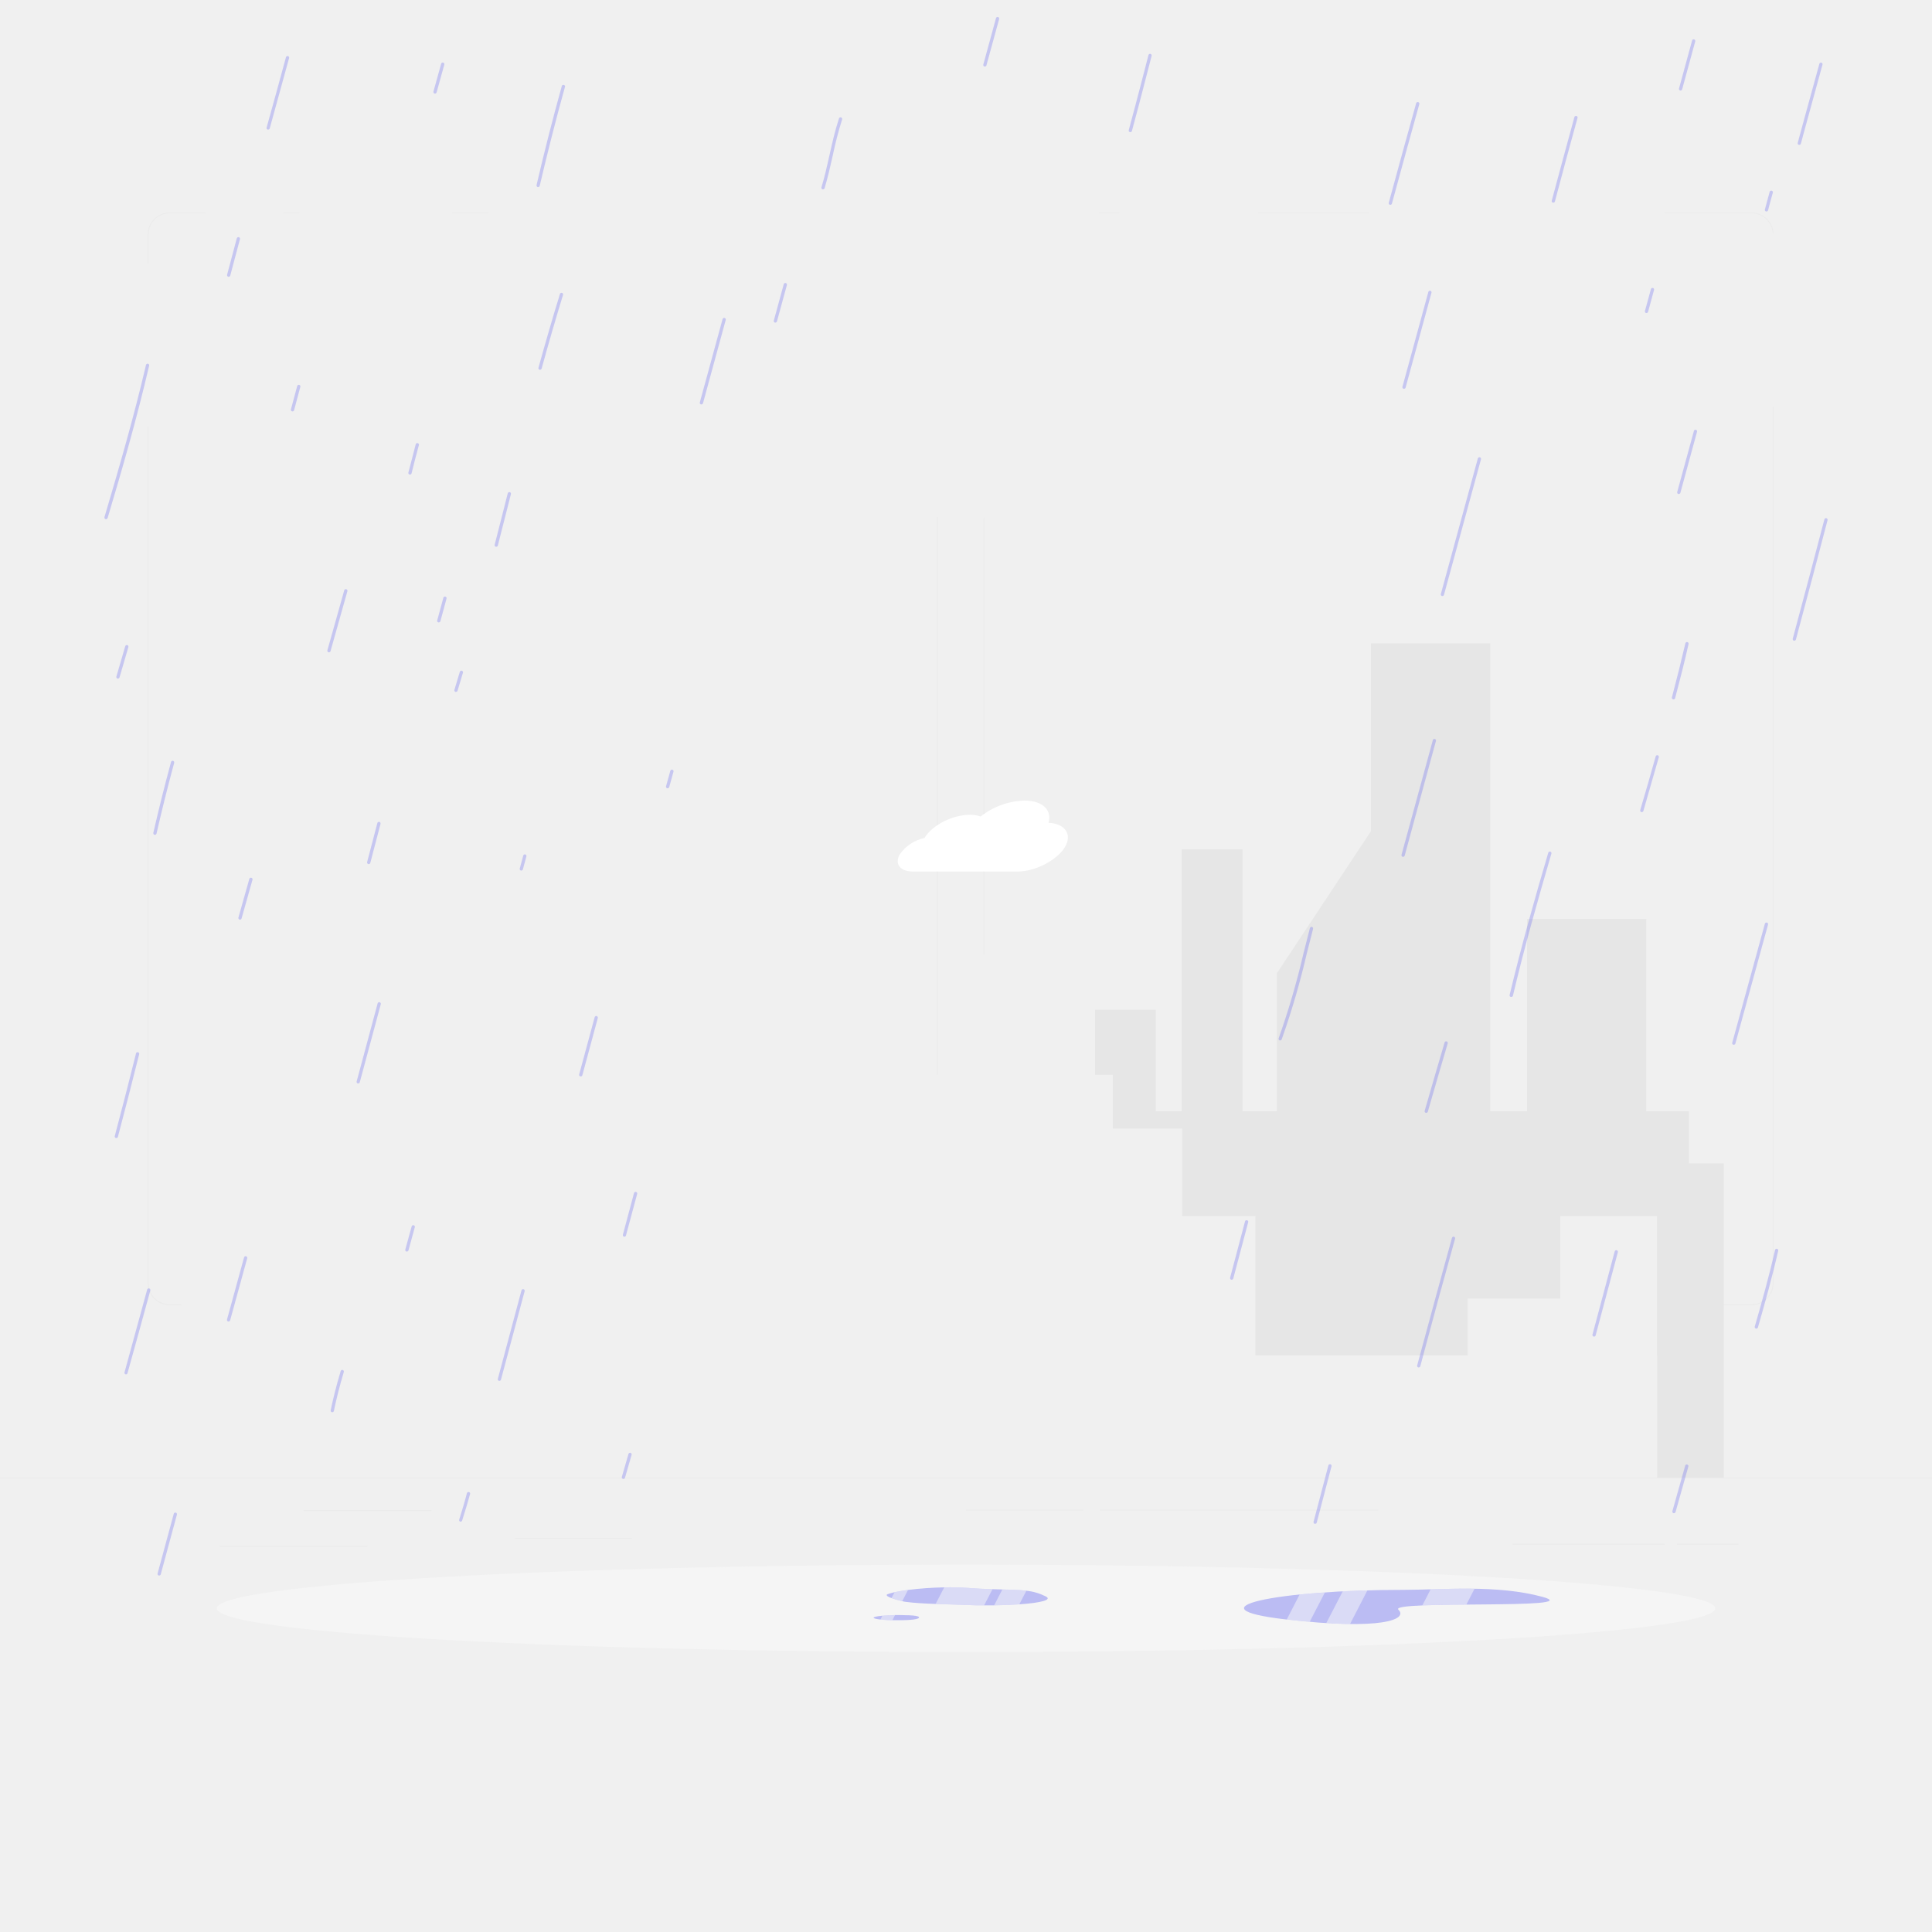
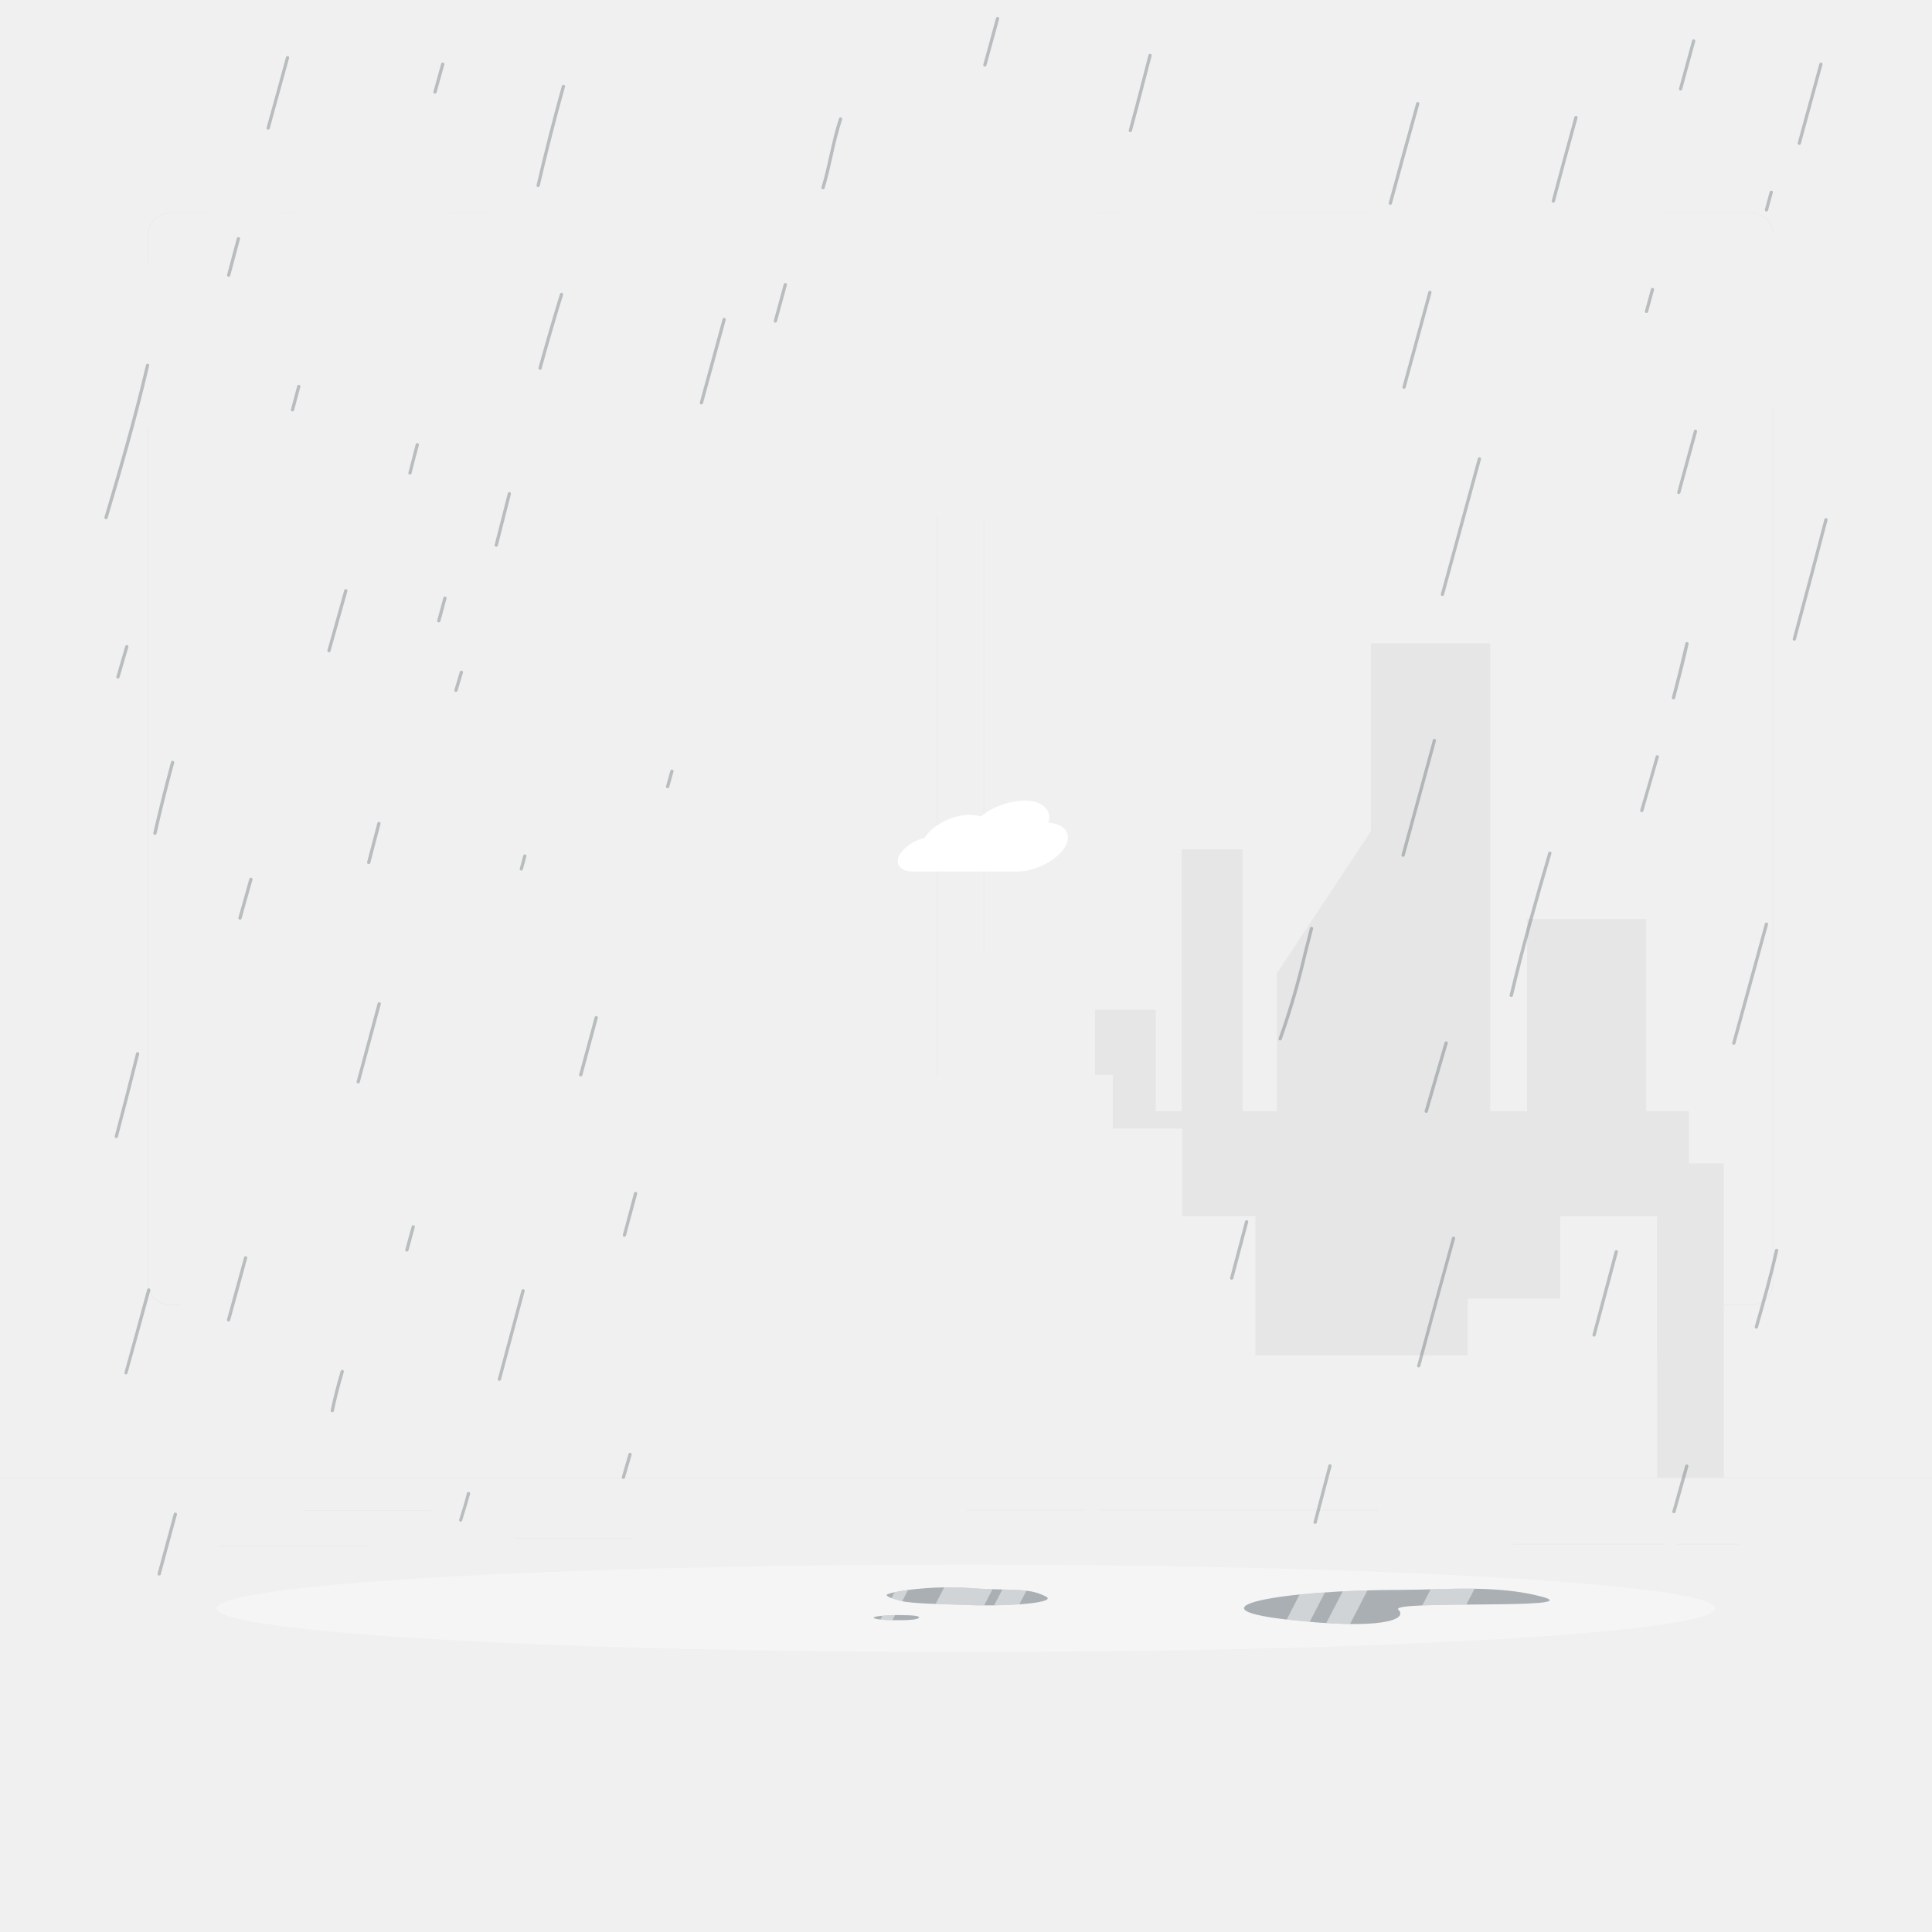
<svg xmlns="http://www.w3.org/2000/svg" viewBox="0 0 500 500">
  <g id="freepik--background-complete--inject-1">
    <rect y="382.4" width="500" height="0.25" style="fill:#ebebeb" />
    <rect x="78.54" y="390.79" width="33.12" height="0.25" style="fill:#ebebeb" />
    <rect x="133.33" y="398" width="30.17" height="0.25" style="fill:#ebebeb" />
    <rect x="56.85" y="400.07" width="38.25" height="0.25" style="fill:#ebebeb" />
    <rect x="434" y="399.53" width="15.9" height="0.25" style="fill:#ebebeb" />
    <rect x="391.47" y="399.53" width="39.32" height="0.25" style="fill:#ebebeb" />
    <rect x="250" y="390.66" width="30.33" height="0.25" style="fill:#ebebeb" />
    <rect x="284.67" y="390.66" width="72.1" height="0.25" style="fill:#ebebeb" />
    <path d="M237,337.8H43.91a5.71,5.71,0,0,1-5.7-5.71V60.66A5.71,5.71,0,0,1,43.91,55H237a5.71,5.71,0,0,1,5.71,5.71V332.09A5.71,5.71,0,0,1,237,337.8ZM43.91,55.2a5.46,5.46,0,0,0-5.45,5.46V332.09a5.46,5.46,0,0,0,5.45,5.46H237a5.47,5.47,0,0,0,5.46-5.46V60.66A5.47,5.47,0,0,0,237,55.2Z" style="fill:#ebebeb" />
    <path d="M453.31,337.8H260.21a5.72,5.72,0,0,1-5.71-5.71V60.66A5.72,5.72,0,0,1,260.21,55h193.1A5.71,5.71,0,0,1,459,60.66V332.09A5.71,5.71,0,0,1,453.31,337.8ZM260.21,55.2a5.47,5.47,0,0,0-5.46,5.46V332.09a5.47,5.47,0,0,0,5.46,5.46h193.1a5.47,5.47,0,0,0,5.46-5.46V60.66a5.47,5.47,0,0,0-5.46-5.46Z" style="fill:#ebebeb" />
    <path d="M239.25,216.87c2-3.33,7.24-6,11.74-6a8.31,8.31,0,0,1,2.8.44,19.18,19.18,0,0,1,11.32-4.12c4.72,0,7.21,2.46,6.25,5.75,4.32.21,6.21,3,4.23,6.3s-7.55,6.31-12.24,6.31H236.27c-3.33,0-4.85-2-3.38-4.48A10.48,10.48,0,0,1,239.25,216.87Z" style="fill:#fff" />
    <rect x="354.82" y="166.51" width="30.86" height="215.89" transform="translate(740.49 548.9) rotate(180)" style="fill:#e6e6e6" />
    <polygon points="330.43 382.4 358.28 382.4 358.28 209.85 330.43 251.92 330.43 382.4" style="fill:#e6e6e6" />
    <rect x="395.2" y="237.82" width="30.86" height="144.58" transform="translate(821.25 620.22) rotate(180)" style="fill:#e6e6e6" />
    <rect x="305.82" y="219.79" width="15.73" height="162.6" transform="translate(627.37 602.19) rotate(180)" style="fill:#e6e6e6" />
    <rect x="283.39" y="261.33" width="15.73" height="121.07" transform="translate(582.51 643.72) rotate(180)" style="fill:#e6e6e6" />
    <rect x="271.5" y="301.1" width="15.73" height="81.3" transform="translate(558.73 683.49) rotate(180)" style="fill:#e6e6e6" />
    <rect x="206.21" y="301.1" width="15.73" height="81.3" transform="translate(428.16 683.49) rotate(180)" style="fill:#e6e6e6" />
    <rect x="221.27" y="326.76" width="15.73" height="55.64" transform="translate(458.26 709.16) rotate(180)" style="fill:#e6e6e6" />
    <rect x="430.38" y="301.1" width="15.73" height="81.3" transform="translate(876.49 683.49) rotate(180)" style="fill:#e6e6e6" />
    <rect x="294.68" y="287.58" width="142.4" height="94.82" transform="translate(731.76 669.98) rotate(180)" style="fill:#e6e6e6" />
    <rect x="206.21" y="344.39" width="142.4" height="38.01" transform="translate(554.83 726.79) rotate(180)" style="fill:#e6e6e6" />
    <rect x="143.12" y="202.66" width="49.13" height="179.74" style="fill:#f0f0f0" />
    <polygon points="231.08 382.4 186.74 382.4 186.74 238.74 231.08 273.77 231.08 382.4" style="fill:#f0f0f0" />
    <rect x="78.84" y="247.03" width="49.13" height="135.37" style="fill:#f0f0f0" />
    <rect x="245.22" y="247.03" width="25.04" height="135.37" style="fill:#f0f0f0" />
    <rect x="280.92" y="292.07" width="25.04" height="90.33" style="fill:#f0f0f0" />
    <rect x="299.86" y="314.71" width="25.04" height="67.69" style="fill:#f0f0f0" />
    <rect x="403.8" y="314.71" width="25.04" height="67.69" style="fill:#f0f0f0" />
    <rect x="379.83" y="336.08" width="25.04" height="46.32" style="fill:#f0f0f0" />
    <rect x="46.91" y="314.71" width="25.04" height="67.69" style="fill:#f0f0f0" />
    <rect x="61.28" y="278.15" width="226.71" height="104.25" style="fill:#f0f0f0" />
    <rect x="202.13" y="350.76" width="226.71" height="31.64" style="fill:#f0f0f0" />
    <path d="M473.92,82.8a24.31,24.31,0,0,0-37.45-20.46,39.43,39.43,0,0,0-54.94-12.79,18,18,0,0,0-27.7,6.54C352.9,56,352,56,351,56a34.56,34.56,0,0,0-19.92,6.3,26.39,26.39,0,0,0-43.57-4.92,30,30,0,0,0-37.38-.89,30,30,0,0,0-54.88-14.61,29.51,29.51,0,0,0-6.56-.73,30,30,0,0,0-22.5,10.14,34.65,34.65,0,0,0-43.67,7.66,39.44,39.44,0,0,0-47.38-2.4,17.94,17.94,0,0,0-29.29,8.79,24.32,24.32,0,1,0,17.66,44.36,39.45,39.45,0,0,0,54.94,12.79,17.95,17.95,0,0,0,27.7-6.55c.93.08,1.86.13,2.81.13a34.56,34.56,0,0,0,19.92-6.3,26.41,26.41,0,0,0,43.57,4.92,30,30,0,0,0,13.62,6.44,26.41,26.41,0,0,0,49.42-11.53,30,30,0,0,0,18-12.84A26.38,26.38,0,0,0,317.36,99a34.67,34.67,0,0,0,60.1,14.09,39.46,39.46,0,0,0,47.38,2.39,17.94,17.94,0,0,0,29.29-8.78A24.33,24.33,0,0,0,473.92,82.8Z" style="fill:#f0f0f0" />
  </g>
  <g id="freepik--Shadow--inject-1">
    <ellipse id="freepik--path--inject-1" cx="250" cy="416.24" rx="193.89" ry="11.32" style="fill:#f5f5f5" />
  </g>
  <g id="freepik--Rain--inject-1">
    <g style="opacity:0.3">
-       <path d="M30.07,294.53H30a.42.42,0,0,1-.3-.52c2-7.53,3.79-14.53,5.5-21.39a.41.41,0,0,1,.51-.31.43.43,0,0,1,.31.51c-1.71,6.87-3.51,13.87-5.51,21.41A.41.41,0,0,1,30.07,294.53Z" style="fill:#6366F1" />
-       <path d="M40.06,216.05H40a.42.42,0,0,1-.32-.5c1.3-5.74,2.8-11.74,4.58-18.35a.42.42,0,0,1,.52-.3.42.42,0,0,1,.3.52c-1.78,6.6-3.27,12.59-4.57,18.31A.43.43,0,0,1,40.06,216.05Z" style="fill:#6366F1" />
-       <path d="M30.53,175.61h-.12a.43.43,0,0,1-.29-.53c.76-2.61,1.52-5.23,2.29-7.84a.43.43,0,0,1,.53-.29.42.42,0,0,1,.28.53q-1.15,3.92-2.29,7.84A.42.42,0,0,1,30.53,175.61Z" style="fill:#6366F1" />
-       <path d="M27.44,134.36l-.12,0a.44.44,0,0,1-.29-.53c3.71-12.5,7.59-25.84,10.75-39.38a.43.43,0,0,1,.51-.32.42.42,0,0,1,.31.51c-3.16,13.56-7,26.92-10.75,39.43A.44.44,0,0,1,27.44,134.36Z" style="fill:#6366F1" />
-       <path d="M75.7,106.47h-.11a.43.43,0,0,1-.3-.52l1.63-6.06a.41.41,0,0,1,.51-.29.41.41,0,0,1,.3.51l-1.62,6.06A.42.42,0,0,1,75.7,106.47Z" style="fill:#6366F1" />
-       <path d="M59.18,71.62h-.11a.43.43,0,0,1-.3-.52l2.51-9.42a.42.42,0,0,1,.82.22l-2.51,9.42A.42.42,0,0,1,59.18,71.62Z" style="fill:#6366F1" />
-       <path d="M69.39,33.54a.23.23,0,0,1-.11,0A.41.41,0,0,1,69,33q2.54-9.08,5-18.17a.42.42,0,1,1,.81.22q-2.49,9.11-5,18.18A.42.42,0,0,1,69.39,33.54Z" style="fill:#6366F1" />
-       <path d="M41.19,407.75h-.11a.42.42,0,0,1-.3-.52q2.09-7.74,4.19-15.47a.42.42,0,0,1,.52-.3.43.43,0,0,1,.3.52q-2.1,7.74-4.19,15.47A.42.42,0,0,1,41.19,407.75Z" style="fill:#6366F1" />
-       <path d="M32.63,355.68a.25.25,0,0,1-.12,0,.42.42,0,0,1-.29-.51q2.93-10.74,5.88-21.48a.43.43,0,0,1,.82.23Q36,344.63,33,355.37A.41.41,0,0,1,32.63,355.68Z" style="fill:#6366F1" />
-       <path d="M59.16,342l-.12,0a.42.42,0,0,1-.29-.52l4.41-16.07a.42.42,0,0,1,.82.22l-4.42,16.07A.42.42,0,0,1,59.16,342Z" style="fill:#6366F1" />
-       <path d="M105.3,323.9l-.11,0a.43.43,0,0,1-.3-.52l1.65-6a.42.42,0,0,1,.52-.29.41.41,0,0,1,.29.52l-1.64,6A.42.42,0,0,1,105.3,323.9Z" style="fill:#6366F1" />
-       <path d="M92.7,280.39l-.11,0a.41.41,0,0,1-.29-.51q2.73-10.11,5.43-20.21a.42.42,0,0,1,.52-.3.43.43,0,0,1,.3.52q-2.7,10.11-5.44,20.21A.42.42,0,0,1,92.7,280.39Z" style="fill:#6366F1" />
-       <path d="M95.42,223.62l-.11,0a.43.43,0,0,1-.3-.52Q96.35,218,97.66,213a.42.42,0,0,1,.82.22q-1.32,5.06-2.65,10.12A.43.43,0,0,1,95.42,223.62Z" style="fill:#6366F1" />
-       <path d="M62.15,238H62a.44.44,0,0,1-.3-.53l2.84-10.07a.43.43,0,0,1,.82.23l-2.84,10.07A.42.42,0,0,1,62.15,238Z" style="fill:#6366F1" />
-       <path d="M118,179.06l-.12,0a.43.43,0,0,1-.28-.53c.47-1.55.94-3.11,1.4-4.66a.43.43,0,0,1,.53-.29.42.42,0,0,1,.28.53c-.46,1.56-.93,3.11-1.4,4.67A.43.43,0,0,1,118,179.06Z" style="fill:#6366F1" />
-       <path d="M113.56,161.08h-.11a.43.43,0,0,1-.3-.52q.81-2.94,1.59-5.86a.43.43,0,0,1,.52-.3.41.41,0,0,1,.3.51c-.52,2-1.06,3.92-1.59,5.87A.44.44,0,0,1,113.56,161.08Z" style="fill:#6366F1" />
-       <path d="M128.43,141.5h-.11a.42.42,0,0,1-.3-.52q1.71-6.65,3.39-13.32a.43.43,0,0,1,.52-.3.42.42,0,0,1,.3.51c-1.12,4.44-2.25,8.89-3.39,13.32A.42.42,0,0,1,128.43,141.5Z" style="fill:#6366F1" />
-       <path d="M106.12,122.82H106a.43.43,0,0,1-.31-.52q.95-3.66,1.9-7.32a.42.42,0,0,1,.82.22q-1,3.65-1.9,7.32A.41.41,0,0,1,106.12,122.82Z" style="fill:#6366F1" />
-       <path d="M139.76,95.7h-.11a.42.42,0,0,1-.3-.52c1.92-6.94,3.74-13.2,5.58-19.15a.42.42,0,0,1,.8.24c-1.83,5.95-3.65,12.21-5.56,19.13A.42.42,0,0,1,139.76,95.7Z" style="fill:#6366F1" />
-       <path d="M139.27,48.41h-.1a.43.43,0,0,1-.31-.51c2-8.66,4.22-17.3,6.55-25.69a.43.43,0,0,1,.82.23c-2.33,8.37-4.53,17-6.55,25.65A.42.42,0,0,1,139.27,48.41Z" style="fill:#6366F1" />
-       <path d="M86,365.48h-.09a.42.42,0,0,1-.33-.5c.64-3.1,1.48-6.43,2.59-10.15a.42.42,0,1,1,.81.24c-1.1,3.7-1.94,7-2.57,10.08A.43.43,0,0,1,86,365.48Z" style="fill:#6366F1" />
-       <path d="M119.24,393.8l-.13,0a.42.42,0,0,1-.27-.53c.8-2.53,1.47-4.77,2-6.85a.43.43,0,0,1,.52-.29.42.42,0,0,1,.3.52c-.58,2.09-1.25,4.34-2.06,6.88A.41.41,0,0,1,119.24,393.8Z" style="fill:#6366F1" />
-       <path d="M129.24,357.36h-.11a.41.41,0,0,1-.29-.52l6.12-22.9a.42.42,0,0,1,.52-.3.42.42,0,0,1,.3.52q-3.06,11.44-6.13,22.9A.42.42,0,0,1,129.24,357.36Z" style="fill:#6366F1" />
-       <path d="M161.61,320.06h-.11a.43.43,0,0,1-.3-.52l2.88-10.78a.43.43,0,0,1,.52-.3.42.42,0,0,1,.3.52L162,319.75A.42.42,0,0,1,161.61,320.06Z" style="fill:#6366F1" />
-       <path d="M150.3,278.58l-.11,0a.43.43,0,0,1-.3-.52l4-14.8a.42.42,0,0,1,.52-.3.42.42,0,0,1,.3.52l-4,14.8A.43.43,0,0,1,150.3,278.58Z" style="fill:#6366F1" />
-       <path d="M134.92,225.3l-.11,0a.42.42,0,0,1-.3-.52l.91-3.36a.41.41,0,0,1,.51-.3.42.42,0,0,1,.3.52l-.91,3.36A.42.42,0,0,1,134.92,225.3Z" style="fill:#6366F1" />
-       <path d="M172.78,204l-.11,0a.42.42,0,0,1-.3-.52l1.11-4a.43.43,0,0,1,.52-.29.42.42,0,0,1,.3.52l-1.11,4A.44.44,0,0,1,172.78,204Z" style="fill:#6366F1" />
-       <path d="M85.14,168.81a.25.25,0,0,1-.12,0,.41.41,0,0,1-.29-.52q2.16-7.72,4.34-15.45a.43.43,0,1,1,.82.23q-2.19,7.72-4.35,15.45A.41.41,0,0,1,85.14,168.81Z" style="fill:#6366F1" />
-       <path d="M181.52,104.66h-.11a.42.42,0,0,1-.3-.52L187,82.58a.42.42,0,0,1,.52-.3.42.42,0,0,1,.3.52l-5.88,21.55A.44.44,0,0,1,181.52,104.66Z" style="fill:#6366F1" />
-       <path d="M200.67,83.49l-.12,0a.42.42,0,0,1-.29-.52l2.57-9.42a.42.42,0,0,1,.82.22l-2.58,9.43A.41.41,0,0,1,200.67,83.49Z" style="fill:#6366F1" />
-       <path d="M213,49l-.13,0a.43.43,0,0,1-.28-.53c.84-2.73,1.46-5.55,2.07-8.28.71-3.15,1.43-6.41,2.48-9.58a.43.43,0,0,1,.81.27,97.4,97.4,0,0,0-2.46,9.49c-.61,2.75-1.25,5.58-2.09,8.35A.43.43,0,0,1,213,49Z" style="fill:#6366F1" />
-       <path d="M161.34,382.74h-.12a.44.44,0,0,1-.29-.53q.87-3,1.72-5.93a.42.42,0,0,1,.52-.29.43.43,0,0,1,.29.52l-1.71,5.94A.44.44,0,0,1,161.34,382.74Z" style="fill:#6366F1" />
-       <path d="M254.88,17.22l-.11,0a.41.41,0,0,1-.29-.52l3.28-12a.42.42,0,0,1,.82.22l-3.29,12A.42.42,0,0,1,254.88,17.22Z" style="fill:#6366F1" />
-       <path d="M292.52,34.19a.23.23,0,0,1-.11,0,.41.41,0,0,1-.29-.52c1.19-4.33,2.33-8.76,3.44-13,.55-2.14,1.1-4.29,1.66-6.42a.43.43,0,0,1,.52-.31.42.42,0,0,1,.3.52q-.84,3.21-1.66,6.42c-1.11,4.29-2.25,8.72-3.45,13.06A.42.42,0,0,1,292.52,34.19Z" style="fill:#6366F1" />
-       <path d="M331.31,269.26l-.15,0a.42.42,0,0,1-.25-.54,202.7,202.7,0,0,0,6.45-22.09c.54-2.15,1.08-4.3,1.64-6.44a.43.43,0,0,1,.52-.31.43.43,0,0,1,.3.52c-.56,2.14-1.1,4.29-1.64,6.44A201.88,201.88,0,0,1,331.7,269,.41.41,0,0,1,331.31,269.26Z" style="fill:#6366F1" />
-       <path d="M363.12,221.74l-.11,0a.42.42,0,0,1-.3-.52l8.11-29.7a.42.42,0,0,1,.81.22l-8.1,29.71A.43.43,0,0,1,363.12,221.74Z" style="fill:#6366F1" />
-       <path d="M363.36,100.61l-.11,0a.42.42,0,0,1-.3-.52l6.7-24.52a.42.42,0,1,1,.81.22l-6.69,24.53A.42.42,0,0,1,363.36,100.61Z" style="fill:#6366F1" />
-       <path d="M359.82,53h-.11a.42.42,0,0,1-.3-.52c2.34-8.68,4.79-17.49,7.09-25.77a.42.42,0,0,1,.52-.29.42.42,0,0,1,.3.52c-2.3,8.28-4.75,17.08-7.09,25.76A.42.42,0,0,1,359.82,53Z" style="fill:#6366F1" />
-       <path d="M433.22,391.61l-.12,0a.43.43,0,0,1-.29-.52q1.68-5.91,3.33-11.83a.43.43,0,0,1,.82.23q-1.65,5.91-3.33,11.83A.45.45,0,0,1,433.22,391.61Z" style="fill:#6366F1" />
-       <path d="M412.54,345.91h-.11a.43.43,0,0,1-.3-.52q2.89-10.75,5.75-21.53a.42.42,0,0,1,.82.21q-2.85,10.79-5.75,21.54A.42.42,0,0,1,412.54,345.91Z" style="fill:#6366F1" />
-       <path d="M340.36,394.36h-.11a.42.42,0,0,1-.3-.52l3.83-14.58a.42.42,0,0,1,.51-.31.43.43,0,0,1,.31.52l-3.83,14.59A.43.43,0,0,1,340.36,394.36Z" style="fill:#6366F1" />
-       <path d="M318.76,331.19l-.1,0a.43.43,0,0,1-.31-.52l3.86-14.57a.42.42,0,0,1,.82.22q-1.93,7.27-3.86,14.57A.43.43,0,0,1,318.76,331.19Z" style="fill:#6366F1" />
-       <path d="M367.17,353.89l-.11,0a.43.43,0,0,1-.3-.52c3.23-12,6.19-22.8,9-33a.42.42,0,1,1,.81.22c-2.85,10.19-5.8,21-9,33A.43.43,0,0,1,367.17,353.89Z" style="fill:#6366F1" />
-       <path d="M369.11,288l-.12,0a.43.43,0,0,1-.29-.52c1.73-6,3.47-12,5.16-17.69a.42.42,0,0,1,.53-.28.41.41,0,0,1,.28.52c-1.69,5.71-3.42,11.66-5.15,17.68A.45.45,0,0,1,369.11,288Z" style="fill:#6366F1" />
-       <path d="M391.1,258H391a.41.41,0,0,1-.31-.51c3-12.55,6.54-25.11,10-36.8a.42.42,0,0,1,.53-.29.41.41,0,0,1,.28.52c-3.41,11.69-7,24.23-9.95,36.76A.42.42,0,0,1,391.1,258Z" style="fill:#6366F1" />
-       <path d="M424.9,210.18h-.12a.44.44,0,0,1-.29-.53c1.36-4.63,2.72-9.26,4-13.9a.42.42,0,1,1,.81.23q-2,7-4,13.91A.44.44,0,0,1,424.9,210.18Z" style="fill:#6366F1" />
-       <path d="M433.14,181H433a.43.43,0,0,1-.31-.52c1.31-5,2.45-9.55,3.48-14a.44.44,0,0,1,.51-.32.43.43,0,0,1,.32.51c-1,4.5-2.18,9.1-3.49,14.07A.42.42,0,0,1,433.14,181Z" style="fill:#6366F1" />
-       <path d="M373.3,154.25l-.12,0a.42.42,0,0,1-.29-.52l9.57-35.08a.42.42,0,0,1,.52-.3.42.42,0,0,1,.3.52l-9.58,35.08A.42.42,0,0,1,373.3,154.25Z" style="fill:#6366F1" />
-       <path d="M434.47,127.85l-.11,0a.42.42,0,0,1-.3-.52l4.32-15.8a.41.41,0,0,1,.51-.3.42.42,0,0,1,.3.52l-4.31,15.8A.43.43,0,0,1,434.47,127.85Z" style="fill:#6366F1" />
-       <path d="M426.12,81H426a.43.43,0,0,1-.29-.52l1.55-5.68a.42.42,0,0,1,.81.22l-1.55,5.68A.41.41,0,0,1,426.12,81Z" style="fill:#6366F1" />
-       <path d="M402,52.45h-.11a.42.42,0,0,1-.3-.52q2.9-10.83,5.86-21.63a.42.42,0,1,1,.81.23q-3,10.8-5.85,21.62A.42.42,0,0,1,402,52.45Z" style="fill:#6366F1" />
-       <path d="M465.66,37.49l-.11,0a.42.42,0,0,1-.3-.52l1-3.7q2.3-8.37,4.6-16.76a.42.42,0,0,1,.52-.3.43.43,0,0,1,.29.52q-2.3,8.38-4.6,16.77l-1,3.7A.44.44,0,0,1,465.66,37.49Z" style="fill:#6366F1" />
-       <path d="M448.71,270.38l-.12,0a.41.41,0,0,1-.29-.52q4.23-15.4,8.45-30.81a.43.43,0,0,1,.52-.29.42.42,0,0,1,.3.52q-4.21,15.41-8.46,30.81A.43.43,0,0,1,448.71,270.38Z" style="fill:#6366F1" />
-       <path d="M464.37,165.81h-.11a.43.43,0,0,1-.3-.52c3.19-11.86,5.79-21.67,8.19-30.88a.42.42,0,1,1,.82.21c-2.4,9.21-5,19-8.19,30.89A.42.42,0,0,1,464.37,165.81Z" style="fill:#6366F1" />
-       <path d="M112.58,24.22h-.12a.42.42,0,0,1-.29-.52l2-7.2a.42.42,0,0,1,.82.22l-2,7.2A.41.41,0,0,1,112.58,24.22Z" style="fill:#6366F1" />
-       <path d="M434.93,23.42h-.11a.42.42,0,0,1-.29-.52l3.38-12.41a.42.42,0,1,1,.82.22l-3.39,12.41A.42.42,0,0,1,434.93,23.42Z" style="fill:#6366F1" />
-       <path d="M457.16,54.73h-.11a.43.43,0,0,1-.3-.52c.41-1.52.82-3.05,1.24-4.57a.42.42,0,0,1,.52-.3.43.43,0,0,1,.3.52c-.42,1.52-.84,3-1.24,4.57A.42.42,0,0,1,457.16,54.73Z" style="fill:#6366F1" />
-       <path d="M454.54,343.84l-.12,0a.43.43,0,0,1-.29-.52c1.81-6.28,3.7-13,5.24-19.81a.43.43,0,0,1,.51-.32.42.42,0,0,1,.32.5c-1.55,6.82-3.44,13.57-5.25,19.86A.43.43,0,0,1,454.54,343.84Z" style="fill:#6366F1" />
+       <path d="M30.07,294.53H30a.42.42,0,0,1-.3-.52c2-7.53,3.79-14.53,5.5-21.39a.41.41,0,0,1,.51-.31.43.43,0,0,1,.31.51c-1.71,6.87-3.51,13.87-5.51,21.41A.41.41,0,0,1,30.07,294.53Z" style="fill:#37474F" />
+       <path d="M40.06,216.05H40a.42.42,0,0,1-.32-.5c1.3-5.74,2.8-11.74,4.58-18.35a.42.42,0,0,1,.52-.3.42.42,0,0,1,.3.52c-1.78,6.6-3.27,12.59-4.57,18.31A.43.43,0,0,1,40.06,216.05Z" style="fill:#37474F" />
+       <path d="M30.53,175.61h-.12a.43.43,0,0,1-.29-.53c.76-2.61,1.52-5.23,2.29-7.84a.43.43,0,0,1,.53-.29.42.42,0,0,1,.28.53q-1.15,3.92-2.29,7.84A.42.42,0,0,1,30.53,175.61Z" style="fill:#37474F" />
+       <path d="M27.44,134.36l-.12,0a.44.44,0,0,1-.29-.53c3.71-12.5,7.59-25.84,10.75-39.38a.43.43,0,0,1,.51-.32.42.42,0,0,1,.31.51c-3.16,13.56-7,26.92-10.75,39.43A.44.44,0,0,1,27.44,134.36Z" style="fill:#37474F" />
+       <path d="M75.7,106.47h-.11a.43.43,0,0,1-.3-.52l1.63-6.06a.41.41,0,0,1,.51-.29.41.41,0,0,1,.3.51l-1.62,6.06A.42.42,0,0,1,75.7,106.47Z" style="fill:#37474F" />
+       <path d="M59.18,71.62h-.11a.43.43,0,0,1-.3-.52l2.51-9.42a.42.42,0,0,1,.82.22l-2.51,9.42A.42.42,0,0,1,59.18,71.62Z" style="fill:#37474F" />
+       <path d="M69.39,33.54a.23.23,0,0,1-.11,0A.41.41,0,0,1,69,33q2.54-9.08,5-18.17a.42.42,0,1,1,.81.22q-2.49,9.11-5,18.18A.42.42,0,0,1,69.39,33.54Z" style="fill:#37474F" />
+       <path d="M41.19,407.75h-.11a.42.42,0,0,1-.3-.52q2.09-7.74,4.19-15.47a.42.42,0,0,1,.52-.3.43.43,0,0,1,.3.52q-2.1,7.74-4.19,15.47A.42.42,0,0,1,41.19,407.75Z" style="fill:#37474F" />
+       <path d="M32.63,355.68a.25.25,0,0,1-.12,0,.42.42,0,0,1-.29-.51q2.93-10.74,5.88-21.48a.43.43,0,0,1,.82.23Q36,344.63,33,355.37A.41.41,0,0,1,32.63,355.68Z" style="fill:#37474F" />
+       <path d="M59.16,342l-.12,0a.42.42,0,0,1-.29-.52l4.41-16.07a.42.42,0,0,1,.82.22l-4.42,16.07A.42.42,0,0,1,59.16,342Z" style="fill:#37474F" />
+       <path d="M105.3,323.9l-.11,0a.43.43,0,0,1-.3-.52l1.65-6a.42.42,0,0,1,.52-.29.41.41,0,0,1,.29.52l-1.64,6A.42.42,0,0,1,105.3,323.9Z" style="fill:#37474F" />
+       <path d="M92.7,280.39l-.11,0a.41.41,0,0,1-.29-.51q2.73-10.11,5.43-20.21a.42.42,0,0,1,.52-.3.43.43,0,0,1,.3.52q-2.7,10.11-5.44,20.21A.42.42,0,0,1,92.7,280.39Z" style="fill:#37474F" />
+       <path d="M95.42,223.62l-.11,0a.43.43,0,0,1-.3-.52Q96.35,218,97.66,213a.42.42,0,0,1,.82.22q-1.32,5.06-2.65,10.12A.43.43,0,0,1,95.42,223.62Z" style="fill:#37474F" />
+       <path d="M62.15,238H62a.44.44,0,0,1-.3-.53l2.84-10.07a.43.43,0,0,1,.82.23l-2.84,10.07A.42.42,0,0,1,62.15,238Z" style="fill:#37474F" />
+       <path d="M118,179.06l-.12,0a.43.43,0,0,1-.28-.53c.47-1.55.94-3.11,1.4-4.66a.43.43,0,0,1,.53-.29.42.42,0,0,1,.28.53c-.46,1.56-.93,3.11-1.4,4.67A.43.43,0,0,1,118,179.06Z" style="fill:#37474F" />
+       <path d="M113.56,161.08h-.11a.43.43,0,0,1-.3-.52q.81-2.94,1.59-5.86a.43.43,0,0,1,.52-.3.41.41,0,0,1,.3.51c-.52,2-1.06,3.92-1.59,5.87A.44.44,0,0,1,113.56,161.08Z" style="fill:#37474F" />
+       <path d="M128.43,141.5h-.11a.42.42,0,0,1-.3-.52q1.71-6.65,3.39-13.32a.43.43,0,0,1,.52-.3.42.42,0,0,1,.3.51c-1.12,4.44-2.25,8.89-3.39,13.32A.42.42,0,0,1,128.43,141.5Z" style="fill:#37474F" />
+       <path d="M106.12,122.82H106a.43.43,0,0,1-.31-.52q.95-3.66,1.9-7.32a.42.42,0,0,1,.82.22q-1,3.65-1.9,7.32A.41.41,0,0,1,106.12,122.82Z" style="fill:#37474F" />
+       <path d="M139.76,95.7h-.11a.42.42,0,0,1-.3-.52c1.92-6.94,3.74-13.2,5.58-19.15a.42.42,0,0,1,.8.24c-1.83,5.95-3.65,12.21-5.56,19.13A.42.42,0,0,1,139.76,95.7Z" style="fill:#37474F" />
+       <path d="M139.27,48.41h-.1a.43.43,0,0,1-.31-.51c2-8.66,4.22-17.3,6.55-25.69a.43.43,0,0,1,.82.23c-2.33,8.37-4.53,17-6.55,25.65A.42.42,0,0,1,139.27,48.41Z" style="fill:#37474F" />
+       <path d="M86,365.48h-.09a.42.42,0,0,1-.33-.5c.64-3.1,1.48-6.43,2.59-10.15a.42.42,0,1,1,.81.24c-1.1,3.7-1.94,7-2.57,10.08A.43.43,0,0,1,86,365.48Z" style="fill:#37474F" />
+       <path d="M119.24,393.8l-.13,0a.42.42,0,0,1-.27-.53c.8-2.53,1.47-4.77,2-6.85a.43.43,0,0,1,.52-.29.42.42,0,0,1,.3.52c-.58,2.09-1.25,4.34-2.06,6.88A.41.41,0,0,1,119.24,393.8Z" style="fill:#37474F" />
+       <path d="M129.24,357.36h-.11a.41.41,0,0,1-.29-.52l6.12-22.9a.42.42,0,0,1,.52-.3.42.42,0,0,1,.3.52q-3.06,11.44-6.13,22.9A.42.42,0,0,1,129.24,357.36Z" style="fill:#37474F" />
+       <path d="M161.61,320.06h-.11a.43.43,0,0,1-.3-.52l2.88-10.78a.43.43,0,0,1,.52-.3.42.42,0,0,1,.3.52L162,319.75A.42.42,0,0,1,161.61,320.06Z" style="fill:#37474F" />
+       <path d="M150.3,278.58l-.11,0a.43.43,0,0,1-.3-.52l4-14.8a.42.42,0,0,1,.52-.3.42.42,0,0,1,.3.52l-4,14.8A.43.43,0,0,1,150.3,278.58Z" style="fill:#37474F" />
+       <path d="M134.92,225.3l-.11,0a.42.42,0,0,1-.3-.52l.91-3.36a.41.41,0,0,1,.51-.3.42.42,0,0,1,.3.52l-.91,3.36A.42.42,0,0,1,134.92,225.3Z" style="fill:#37474F" />
+       <path d="M172.78,204l-.11,0a.42.42,0,0,1-.3-.52l1.11-4a.43.43,0,0,1,.52-.29.42.42,0,0,1,.3.52l-1.11,4A.44.44,0,0,1,172.78,204Z" style="fill:#37474F" />
+       <path d="M85.14,168.81a.25.25,0,0,1-.12,0,.41.41,0,0,1-.29-.52q2.16-7.72,4.34-15.45a.43.43,0,1,1,.82.23q-2.19,7.72-4.35,15.45A.41.41,0,0,1,85.14,168.81Z" style="fill:#37474F" />
+       <path d="M181.52,104.66h-.11a.42.42,0,0,1-.3-.52L187,82.58a.42.42,0,0,1,.52-.3.42.42,0,0,1,.3.52l-5.88,21.55A.44.44,0,0,1,181.52,104.66Z" style="fill:#37474F" />
+       <path d="M200.67,83.49l-.12,0a.42.42,0,0,1-.29-.52l2.57-9.42a.42.42,0,0,1,.82.22l-2.58,9.43A.41.41,0,0,1,200.67,83.49Z" style="fill:#37474F" />
+       <path d="M213,49l-.13,0a.43.43,0,0,1-.28-.53c.84-2.73,1.46-5.55,2.07-8.28.71-3.15,1.43-6.41,2.48-9.58a.43.43,0,0,1,.81.27,97.4,97.4,0,0,0-2.46,9.49c-.61,2.75-1.25,5.58-2.09,8.35A.43.43,0,0,1,213,49Z" style="fill:#37474F" />
+       <path d="M161.34,382.74h-.12a.44.44,0,0,1-.29-.53q.87-3,1.72-5.93a.42.42,0,0,1,.52-.29.43.43,0,0,1,.29.52l-1.71,5.94A.44.44,0,0,1,161.34,382.74Z" style="fill:#37474F" />
+       <path d="M254.88,17.22l-.11,0a.41.41,0,0,1-.29-.52l3.28-12a.42.42,0,0,1,.82.22l-3.29,12A.42.42,0,0,1,254.88,17.22Z" style="fill:#37474F" />
+       <path d="M292.52,34.19a.23.23,0,0,1-.11,0,.41.41,0,0,1-.29-.52c1.19-4.33,2.33-8.76,3.44-13,.55-2.14,1.1-4.29,1.66-6.42a.43.43,0,0,1,.52-.31.42.42,0,0,1,.3.52q-.84,3.21-1.66,6.42c-1.11,4.29-2.25,8.72-3.45,13.06A.42.42,0,0,1,292.52,34.19Z" style="fill:#37474F" />
+       <path d="M331.31,269.26l-.15,0a.42.42,0,0,1-.25-.54,202.7,202.7,0,0,0,6.45-22.09c.54-2.15,1.08-4.3,1.64-6.44a.43.43,0,0,1,.52-.31.43.43,0,0,1,.3.52c-.56,2.14-1.1,4.29-1.64,6.44A201.88,201.88,0,0,1,331.7,269,.41.41,0,0,1,331.31,269.26Z" style="fill:#37474F" />
+       <path d="M363.12,221.74l-.11,0a.42.42,0,0,1-.3-.52l8.11-29.7a.42.42,0,0,1,.81.22l-8.1,29.71A.43.43,0,0,1,363.12,221.74Z" style="fill:#37474F" />
+       <path d="M363.36,100.61l-.11,0a.42.42,0,0,1-.3-.52l6.7-24.52a.42.42,0,1,1,.81.22l-6.69,24.53A.42.42,0,0,1,363.36,100.61Z" style="fill:#37474F" />
+       <path d="M359.82,53h-.11a.42.42,0,0,1-.3-.52c2.34-8.68,4.79-17.49,7.09-25.77a.42.42,0,0,1,.52-.29.42.42,0,0,1,.3.52c-2.3,8.28-4.75,17.08-7.09,25.76A.42.42,0,0,1,359.82,53Z" style="fill:#37474F" />
+       <path d="M433.22,391.61l-.12,0a.43.43,0,0,1-.29-.52q1.68-5.91,3.33-11.83a.43.43,0,0,1,.82.23q-1.65,5.91-3.33,11.83A.45.45,0,0,1,433.22,391.61Z" style="fill:#37474F" />
+       <path d="M412.54,345.91h-.11a.43.43,0,0,1-.3-.52q2.89-10.75,5.75-21.53a.42.42,0,0,1,.82.21q-2.85,10.79-5.75,21.54A.42.42,0,0,1,412.54,345.91Z" style="fill:#37474F" />
+       <path d="M340.36,394.36h-.11a.42.42,0,0,1-.3-.52l3.83-14.58a.42.42,0,0,1,.51-.31.43.43,0,0,1,.31.52l-3.83,14.59A.43.43,0,0,1,340.36,394.36Z" style="fill:#37474F" />
+       <path d="M318.76,331.19l-.1,0a.43.43,0,0,1-.31-.52l3.86-14.57a.42.42,0,0,1,.82.22q-1.93,7.27-3.86,14.57A.43.43,0,0,1,318.76,331.19Z" style="fill:#37474F" />
+       <path d="M367.17,353.89l-.11,0a.43.43,0,0,1-.3-.52c3.23-12,6.19-22.8,9-33a.42.42,0,1,1,.81.22c-2.85,10.19-5.8,21-9,33A.43.43,0,0,1,367.17,353.89Z" style="fill:#37474F" />
+       <path d="M369.11,288l-.12,0a.43.43,0,0,1-.29-.52c1.73-6,3.47-12,5.16-17.69a.42.42,0,0,1,.53-.28.41.41,0,0,1,.28.52c-1.69,5.71-3.42,11.66-5.15,17.68A.45.45,0,0,1,369.11,288Z" style="fill:#37474F" />
+       <path d="M391.1,258H391a.41.41,0,0,1-.31-.51c3-12.55,6.54-25.11,10-36.8a.42.42,0,0,1,.53-.29.41.41,0,0,1,.28.52c-3.41,11.69-7,24.23-9.95,36.76A.42.42,0,0,1,391.1,258Z" style="fill:#37474F" />
+       <path d="M424.9,210.18h-.12a.44.44,0,0,1-.29-.53c1.36-4.63,2.72-9.26,4-13.9a.42.42,0,1,1,.81.23q-2,7-4,13.91A.44.44,0,0,1,424.9,210.18Z" style="fill:#37474F" />
+       <path d="M433.14,181H433a.43.43,0,0,1-.31-.52c1.31-5,2.45-9.55,3.48-14a.44.44,0,0,1,.51-.32.43.43,0,0,1,.32.51c-1,4.5-2.18,9.1-3.49,14.07A.42.42,0,0,1,433.14,181Z" style="fill:#37474F" />
+       <path d="M373.3,154.25l-.12,0a.42.42,0,0,1-.29-.52l9.57-35.08a.42.42,0,0,1,.52-.3.42.42,0,0,1,.3.52l-9.58,35.08A.42.42,0,0,1,373.3,154.25Z" style="fill:#37474F" />
+       <path d="M434.47,127.85l-.11,0a.42.42,0,0,1-.3-.52l4.32-15.8a.41.41,0,0,1,.51-.3.42.42,0,0,1,.3.52l-4.31,15.8A.43.43,0,0,1,434.47,127.85Z" style="fill:#37474F" />
+       <path d="M426.12,81H426a.43.43,0,0,1-.29-.52l1.55-5.68a.42.42,0,0,1,.81.22l-1.55,5.68A.41.41,0,0,1,426.12,81Z" style="fill:#37474F" />
+       <path d="M402,52.45h-.11a.42.42,0,0,1-.3-.52q2.9-10.83,5.86-21.63a.42.42,0,1,1,.81.23q-3,10.8-5.85,21.62A.42.42,0,0,1,402,52.45Z" style="fill:#37474F" />
+       <path d="M465.66,37.49l-.11,0a.42.42,0,0,1-.3-.52l1-3.7q2.3-8.37,4.6-16.76a.42.42,0,0,1,.52-.3.43.43,0,0,1,.29.52q-2.3,8.38-4.6,16.77l-1,3.7A.44.44,0,0,1,465.66,37.49Z" style="fill:#37474F" />
+       <path d="M448.71,270.38l-.12,0a.41.41,0,0,1-.29-.52q4.23-15.4,8.45-30.81a.43.43,0,0,1,.52-.29.42.42,0,0,1,.3.52q-4.21,15.41-8.46,30.81A.43.43,0,0,1,448.71,270.38Z" style="fill:#37474F" />
+       <path d="M464.37,165.81h-.11a.43.43,0,0,1-.3-.52c3.19-11.86,5.79-21.67,8.19-30.88a.42.42,0,1,1,.82.21c-2.4,9.21-5,19-8.19,30.89A.42.42,0,0,1,464.37,165.81Z" style="fill:#37474F" />
+       <path d="M112.58,24.22h-.12a.42.42,0,0,1-.29-.52l2-7.2a.42.42,0,0,1,.82.22l-2,7.2A.41.41,0,0,1,112.58,24.22Z" style="fill:#37474F" />
+       <path d="M434.93,23.42h-.11a.42.42,0,0,1-.29-.52l3.38-12.41a.42.42,0,1,1,.82.22l-3.39,12.41A.42.42,0,0,1,434.93,23.42Z" style="fill:#37474F" />
+       <path d="M457.16,54.73h-.11a.43.43,0,0,1-.3-.52c.41-1.52.82-3.05,1.24-4.57a.42.42,0,0,1,.52-.3.43.43,0,0,1,.3.52c-.42,1.52-.84,3-1.24,4.57A.42.42,0,0,1,457.16,54.73Z" style="fill:#37474F" />
+       <path d="M454.54,343.84l-.12,0a.43.43,0,0,1-.29-.52c1.81-6.28,3.7-13,5.24-19.81a.43.43,0,0,1,.51-.32.42.42,0,0,1,.32.5c-1.55,6.82-3.44,13.57-5.25,19.86A.43.43,0,0,1,454.54,343.84Z" style="fill:#37474F" />
    </g>
  </g>
  <g id="freepik--Puddles--inject-1">
    <g style="opacity:0.4">
-       <path d="M263.8,415.2c-1.95.14-4.17.23-6.52.26-.84,0-1.71,0-2.58,0-1.47,0-3,0-4.47-.09-2.87-.11-5.61-.19-8.09-.27-2.95-.11-5.53-.25-7.57-.52-.28,0-.66-.11-1.09-.2a24.77,24.77,0,0,1-2.78-.8c-1-.37-1.58-.76-1-1a13.11,13.11,0,0,1,1.74-.5c1-.22,2.18-.42,3.5-.6a87.65,87.65,0,0,1,9.38-.67c2.12-.05,4.16,0,5.87.12,2.53.2,4.71.29,6.63.35l2.55.07c2.47.06,4.46.1,6.22.32a14.51,14.51,0,0,1,5.05,1.48C272.47,414.06,269.19,414.83,263.8,415.2Z" style="fill:#6366F1" />
-       <path d="M237.85,418.64c-.16.38-1.69.68-5.37.67l-1.54,0c-1.21,0-2.27-.09-3.09-.18-1.15-.13-1.83-.3-1.75-.49s.94-.37,2.25-.49c.91-.08,2-.14,3.28-.17h1.43C236.74,418,238,418.26,237.85,418.64Z" style="fill:#6366F1" />
+       <path d="M263.8,415.2c-1.95.14-4.17.23-6.52.26-.84,0-1.71,0-2.58,0-1.47,0-3,0-4.47-.09-2.87-.11-5.61-.19-8.09-.27-2.95-.11-5.53-.25-7.57-.52-.28,0-.66-.11-1.09-.2a24.77,24.77,0,0,1-2.78-.8c-1-.37-1.58-.76-1-1a13.11,13.11,0,0,1,1.74-.5c1-.22,2.18-.42,3.5-.6a87.65,87.65,0,0,1,9.38-.67c2.12-.05,4.16,0,5.87.12,2.53.2,4.71.29,6.63.35l2.55.07c2.47.06,4.46.1,6.22.32a14.51,14.51,0,0,1,5.05,1.48C272.47,414.06,269.19,414.83,263.8,415.2Z" style="fill:#37474F" />
+       <path d="M237.85,418.64c-.16.38-1.69.68-5.37.67l-1.54,0c-1.21,0-2.27-.09-3.09-.18-1.15-.13-1.83-.3-1.75-.49s.94-.37,2.25-.49c.91-.08,2-.14,3.28-.17h1.43C236.74,418,238,418.26,237.85,418.64Z" style="fill:#37474F" />
      <path d="M256.86,411.28l-2.16,4.18c-1.47,0-3,0-4.47-.09-2.87-.11-5.61-.19-8.09-.27l2.22-4.29c2.12-.05,4.16,0,5.87.12C252.76,411.13,254.94,411.22,256.86,411.28Z" style="fill:#fff;opacity:0.5" />
      <path d="M265.63,411.67l-1.83,3.53c-1.95.14-4.17.23-6.52.26l2.13-4.11C261.88,411.41,263.87,411.45,265.63,411.67Z" style="fill:#fff;opacity:0.5" />
      <path d="M231.63,418l-.69,1.33c-1.21,0-2.27-.09-3.09-.18l.5-1C229.26,418.05,230.39,418,231.63,418Z" style="fill:#fff;opacity:0.5" />
      <path d="M235,411.48l-1.5,2.9a24.77,24.77,0,0,1-2.78-.8l.78-1.5C232.47,411.86,233.66,411.66,235,411.48Z" style="fill:#fff;opacity:0.5" />
    </g>
    <g style="opacity:0.4">
-       <path d="M363.42,411.45c-33.16,0-55.88,4.73-30.78,7.64s31.83,0,29.26-2.51,49.39,0,37.34-3.3C387.45,410.05,373.26,411.44,363.42,411.45Z" style="fill:#6366F1" />
+       <path d="M363.42,411.45c-33.16,0-55.88,4.73-30.78,7.64s31.83,0,29.26-2.51,49.39,0,37.34-3.3C387.45,410.05,373.26,411.44,363.42,411.45Z" style="fill:#37474F" />
      <g style="opacity:0.5">
        <path d="M370.25,411.31l-2.15,4.17c3.17-.14,7.21-.19,11.39-.21l2.12-4.1C377.67,411.1,373.81,411.21,370.25,411.31Z" style="fill:#fff" />
        <path d="M343.24,420.06c2.27.14,4.31.22,6.15.24l4.5-8.72c-2.21.06-4.35.16-6.39.25Z" style="fill:#fff" />
        <path d="M333,419.14q3.17.36,5.94.6l3.95-7.63c-2.34.16-4.53.34-6.55.55Z" style="fill:#fff" />
      </g>
    </g>
  </g>
</svg>
